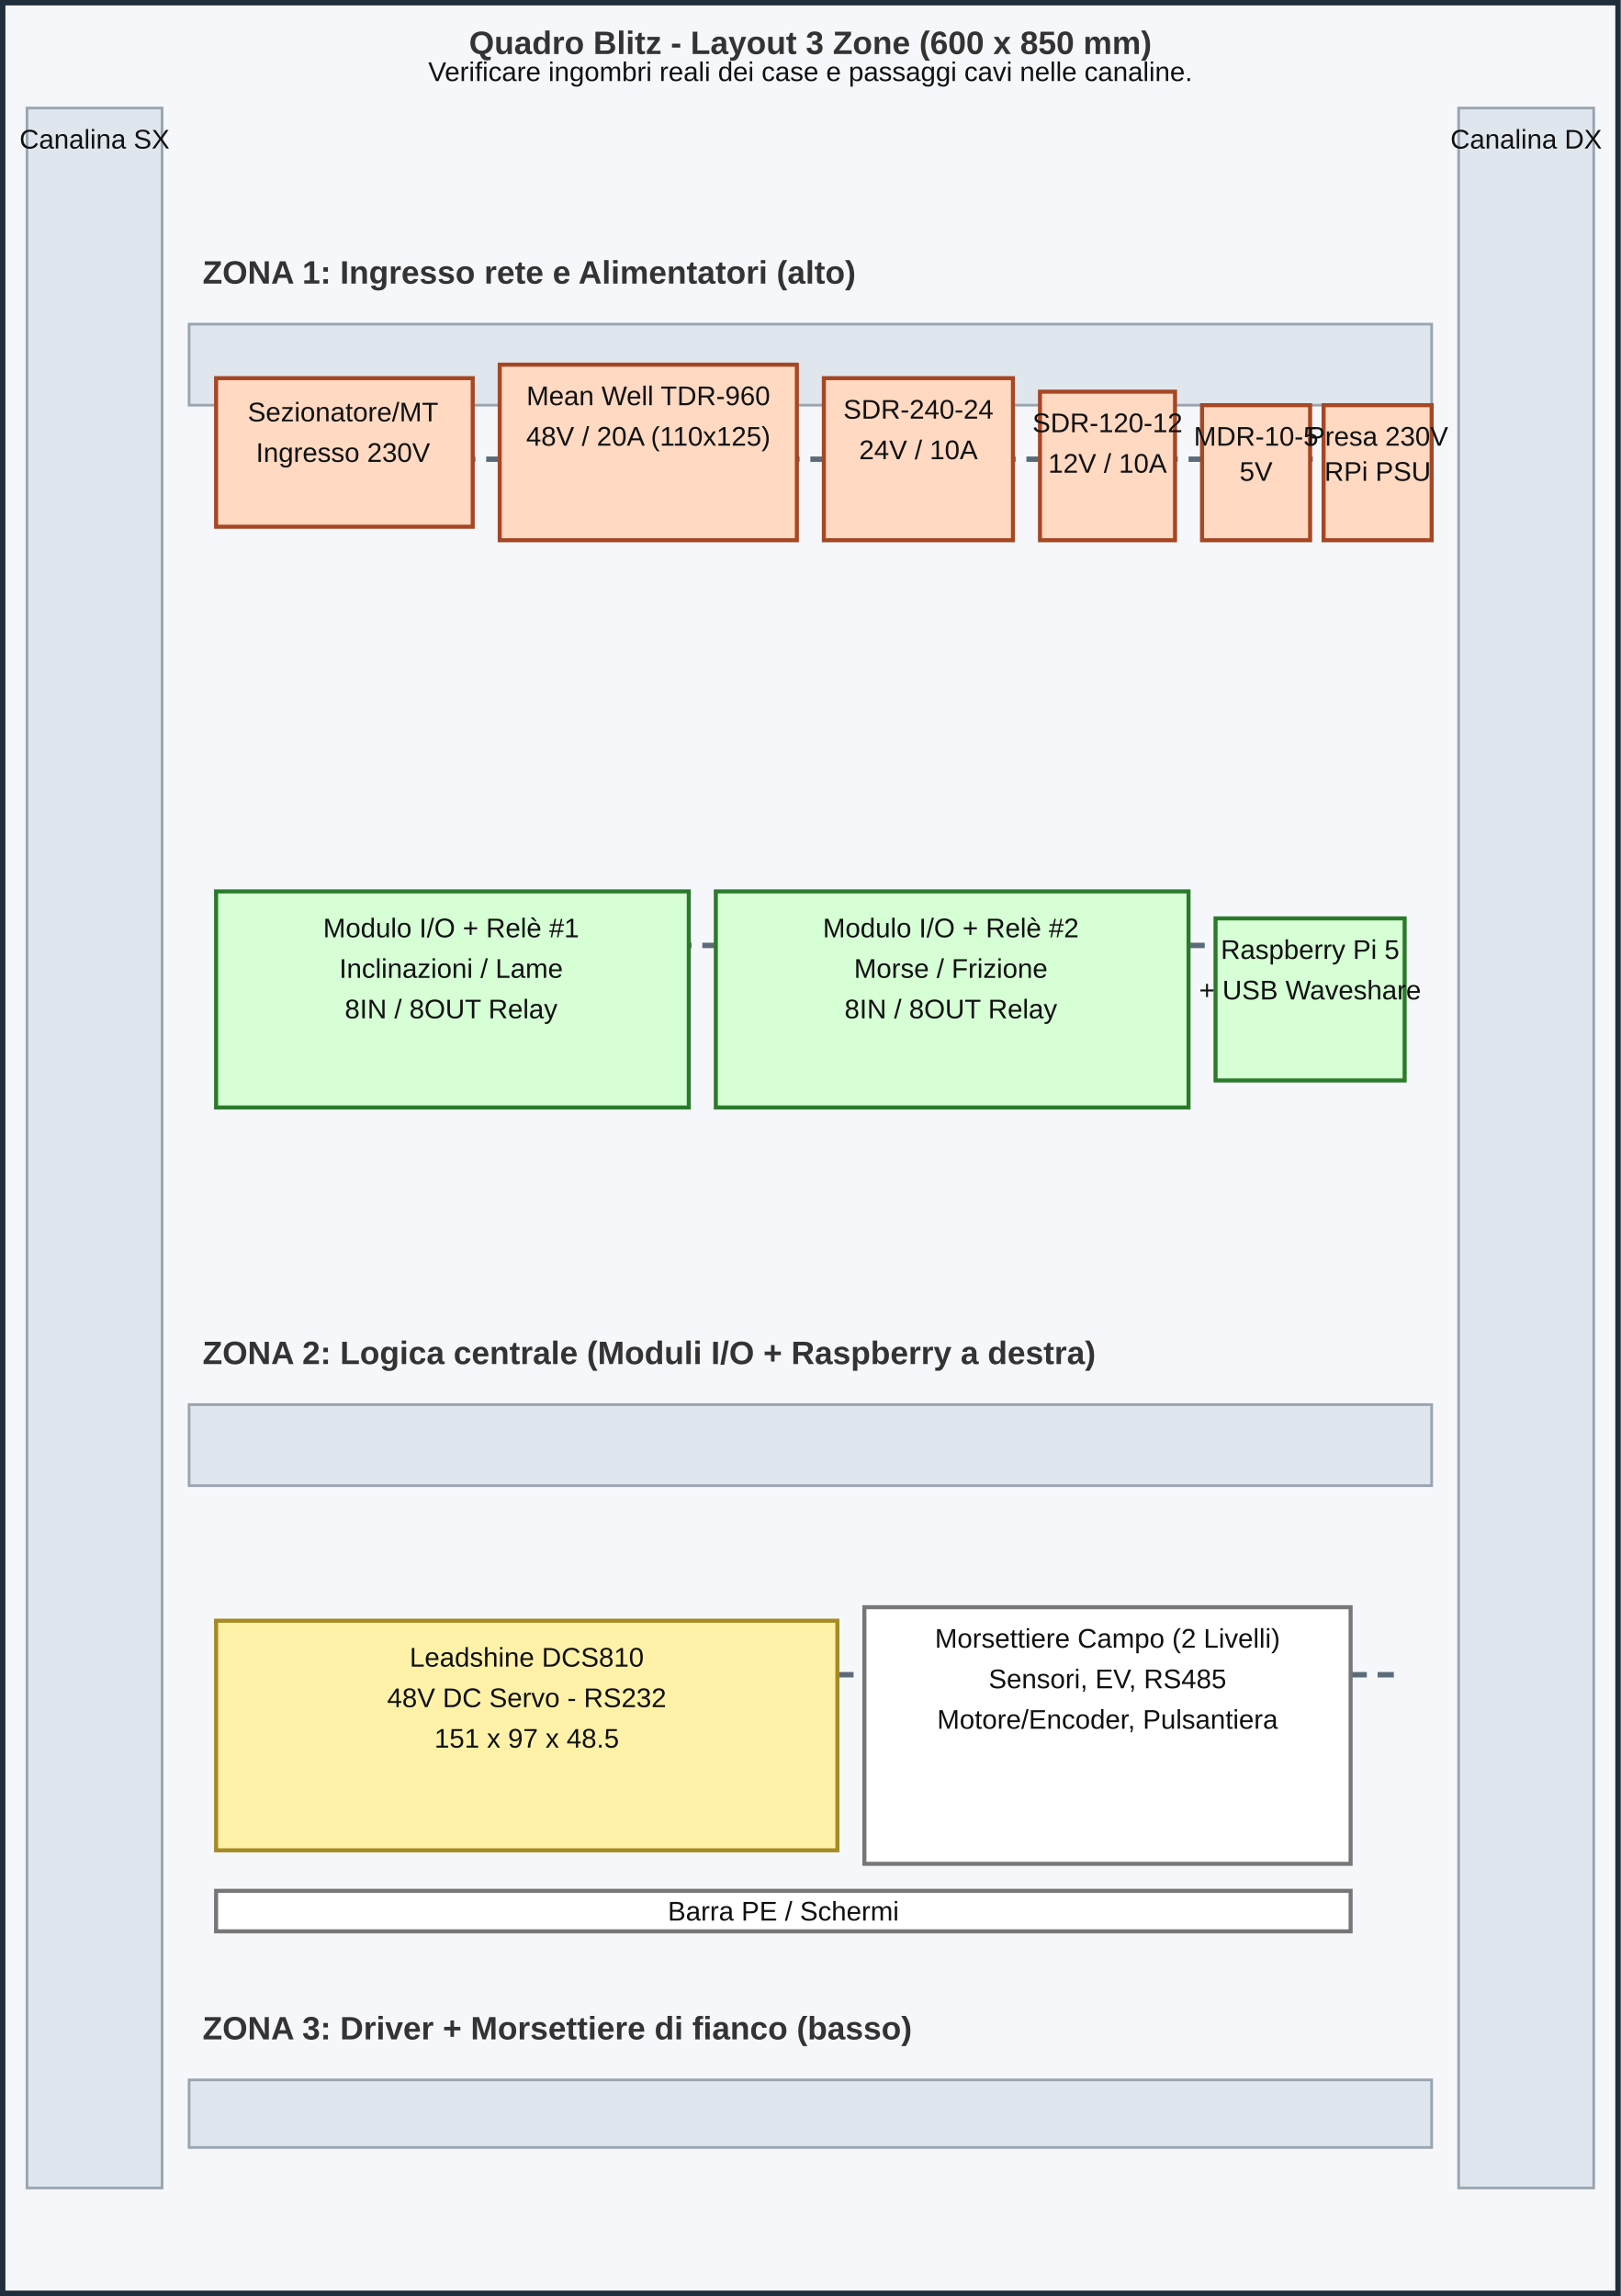
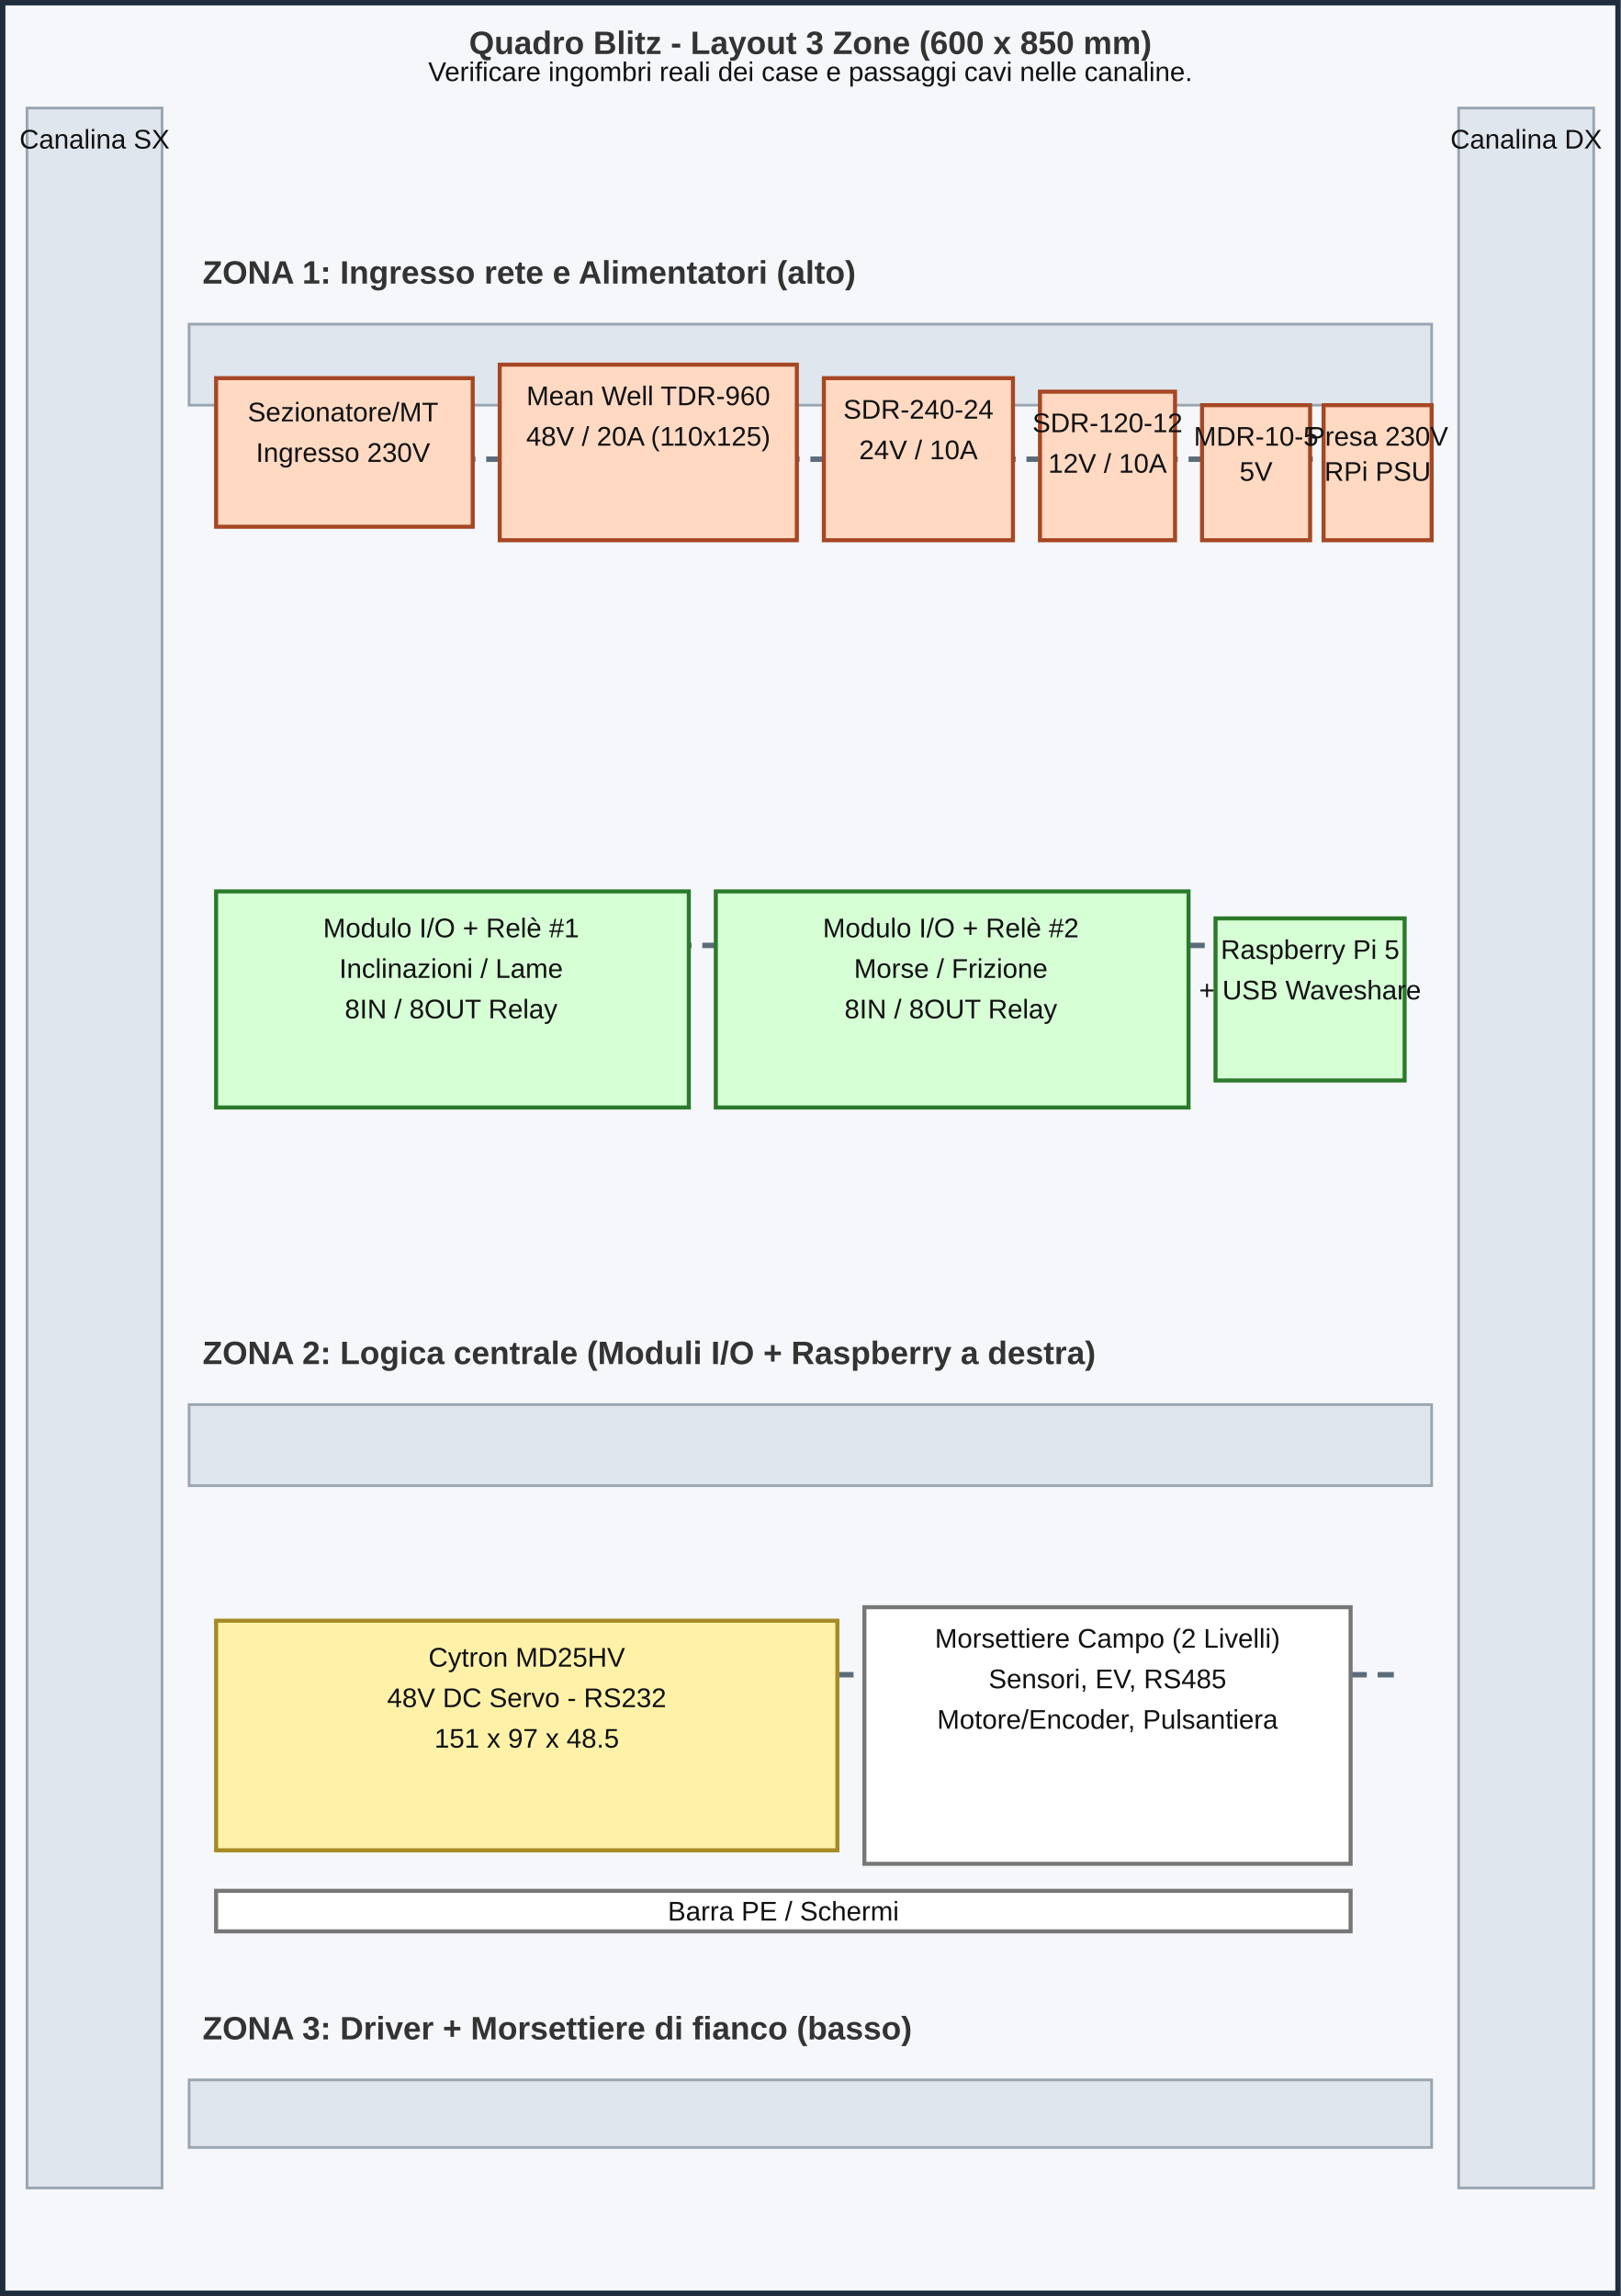
<svg xmlns="http://www.w3.org/2000/svg" width="600mm" height="850mm" viewBox="0 0 600 850">
  <style>
    .panel { fill:#f5f7fa; stroke:#1f2d3d; stroke-width:2; }
    .canalina { fill:#e0e6ed; stroke:#9aa5b1; stroke-width:1; }
    .din { stroke:#5c6b7a; stroke-width:2; stroke-dasharray:6 4; }
    .comp { fill:#cfe3ff; stroke:#2459a6; stroke-width:1.5; }
    .comp-hot { fill:#ffd9c2; stroke:#a64724; stroke-width:1.5; }
    .comp-logic { fill:#d6ffd6; stroke:#2b7a2b; stroke-width:1.5; }
    .comp-driver { fill:#fff2a8; stroke:#a68a24; stroke-width:1.5; }
    .terminal { fill:#fff; stroke:#777; stroke-width:1.5; }
    .label { font-family:Arial, sans-serif; font-size:10px; fill:#111; }
    .zone-title { font-family:Arial, sans-serif; font-size:12px; font-weight:bold; fill:#333; }
  </style>
  <rect x="1" y="1" width="598" height="848" class="panel" />
  <text x="300" y="20" text-anchor="middle" class="zone-title">Quadro Blitz - Layout 3 Zone (600 x 850 mm)</text>
  <rect x="10" y="40" width="50" height="770" class="canalina" />
  <text x="35" y="55" text-anchor="middle" class="label">Canalina SX</text>
  <rect x="540" y="40" width="50" height="770" class="canalina" />
  <text x="565" y="55" text-anchor="middle" class="label">Canalina DX</text>
  <rect x="70" y="120" width="460" height="30" class="canalina" />
  <rect x="70" y="520" width="460" height="30" class="canalina" />
  <rect x="70" y="770" width="460" height="25" class="canalina" />
  <line x1="80" y1="170" x2="520" y2="170" class="din" />
  <line x1="80" y1="350" x2="520" y2="350" class="din" />
  <line x1="80" y1="620" x2="520" y2="620" class="din" />
  <text x="75" y="105" class="zone-title">ZONA 1: Ingresso rete e Alimentatori (alto)</text>
  <text x="75" y="505" class="zone-title">ZONA 2: Logica centrale (Moduli I/O + Raspberry a destra)</text>
  <text x="75" y="755" class="zone-title">ZONA 3: Driver + Morsettiere di fianco (basso)</text>
  <rect x="80" y="140" width="95" height="55" class="comp-hot" />
  <text x="127" y="156" text-anchor="middle" class="label">Sezionatore/MT</text>
  <text x="127" y="171" text-anchor="middle" class="label">Ingresso 230V</text>
  <rect x="185" y="135" width="110" height="65" class="comp-hot" />
  <text x="240" y="150" text-anchor="middle" class="label">Mean Well TDR-960</text>
  <text x="240" y="165" text-anchor="middle" class="label">48V / 20A (110x125)</text>
  <rect x="305" y="140" width="70" height="60" class="comp-hot" />
  <text x="340" y="155" text-anchor="middle" class="label">SDR-240-24</text>
  <text x="340" y="170" text-anchor="middle" class="label">24V / 10A</text>
  <rect x="385" y="145" width="50" height="55" class="comp-hot" />
  <text x="410" y="160" text-anchor="middle" class="label">SDR-120-12</text>
  <text x="410" y="175" text-anchor="middle" class="label">12V / 10A</text>
  <rect x="445" y="150" width="40" height="50" class="comp-hot" />
  <text x="465" y="165" text-anchor="middle" class="label">MDR-10-5</text>
  <text x="465" y="178" text-anchor="middle" class="label">5V</text>
  <rect x="490" y="150" width="40" height="50" class="comp-hot" />
  <text x="510" y="165" text-anchor="middle" class="label">Presa 230V</text>
  <text x="510" y="178" text-anchor="middle" class="label">RPi PSU</text>
  <rect x="80" y="330" width="175" height="80" class="comp-logic" />
  <text x="167" y="347" text-anchor="middle" class="label">Modulo I/O + Relè #1</text>
  <text x="167" y="362" text-anchor="middle" class="label">Inclinazioni / Lame</text>
  <text x="167" y="377" text-anchor="middle" class="label">8IN / 8OUT Relay</text>
  <rect x="265" y="330" width="175" height="80" class="comp-logic" />
  <text x="352" y="347" text-anchor="middle" class="label">Modulo I/O + Relè #2</text>
  <text x="352" y="362" text-anchor="middle" class="label">Morse / Frizione</text>
  <text x="352" y="377" text-anchor="middle" class="label">8IN / 8OUT Relay</text>
  <rect x="450" y="340" width="70" height="60" class="comp-logic" />
  <text x="485" y="355" text-anchor="middle" class="label">Raspberry Pi 5</text>
  <text x="485" y="370" text-anchor="middle" class="label">+ USB Waveshare</text>
  <rect x="80" y="600" width="230" height="85" class="comp-driver" />
-   <text x="195" y="617" text-anchor="middle" class="label">Leadshine DCS810</text>
+   <text x="195" y="617" text-anchor="middle" class="label">Cytron MD25HV</text>
  <text x="195" y="632" text-anchor="middle" class="label">48V DC Servo - RS232</text>
  <text x="195" y="647" text-anchor="middle" class="label">151 x 97 x 48.5</text>
  <rect x="320" y="595" width="180" height="95" class="terminal" />
  <text x="410" y="610" text-anchor="middle" class="label">Morsettiere Campo (2 Livelli)</text>
  <text x="410" y="625" text-anchor="middle" class="label">Sensori, EV, RS485</text>
  <text x="410" y="640" text-anchor="middle" class="label">Motore/Encoder, Pulsantiera</text>
  <rect x="80" y="700" width="420" height="15" class="terminal" />
  <text x="290" y="711" text-anchor="middle" class="label">Barra PE / Schermi</text>
  <text x="300" y="30" text-anchor="middle" class="label">Verificare ingombri reali dei case e passaggi cavi nelle canaline.</text>
</svg>
